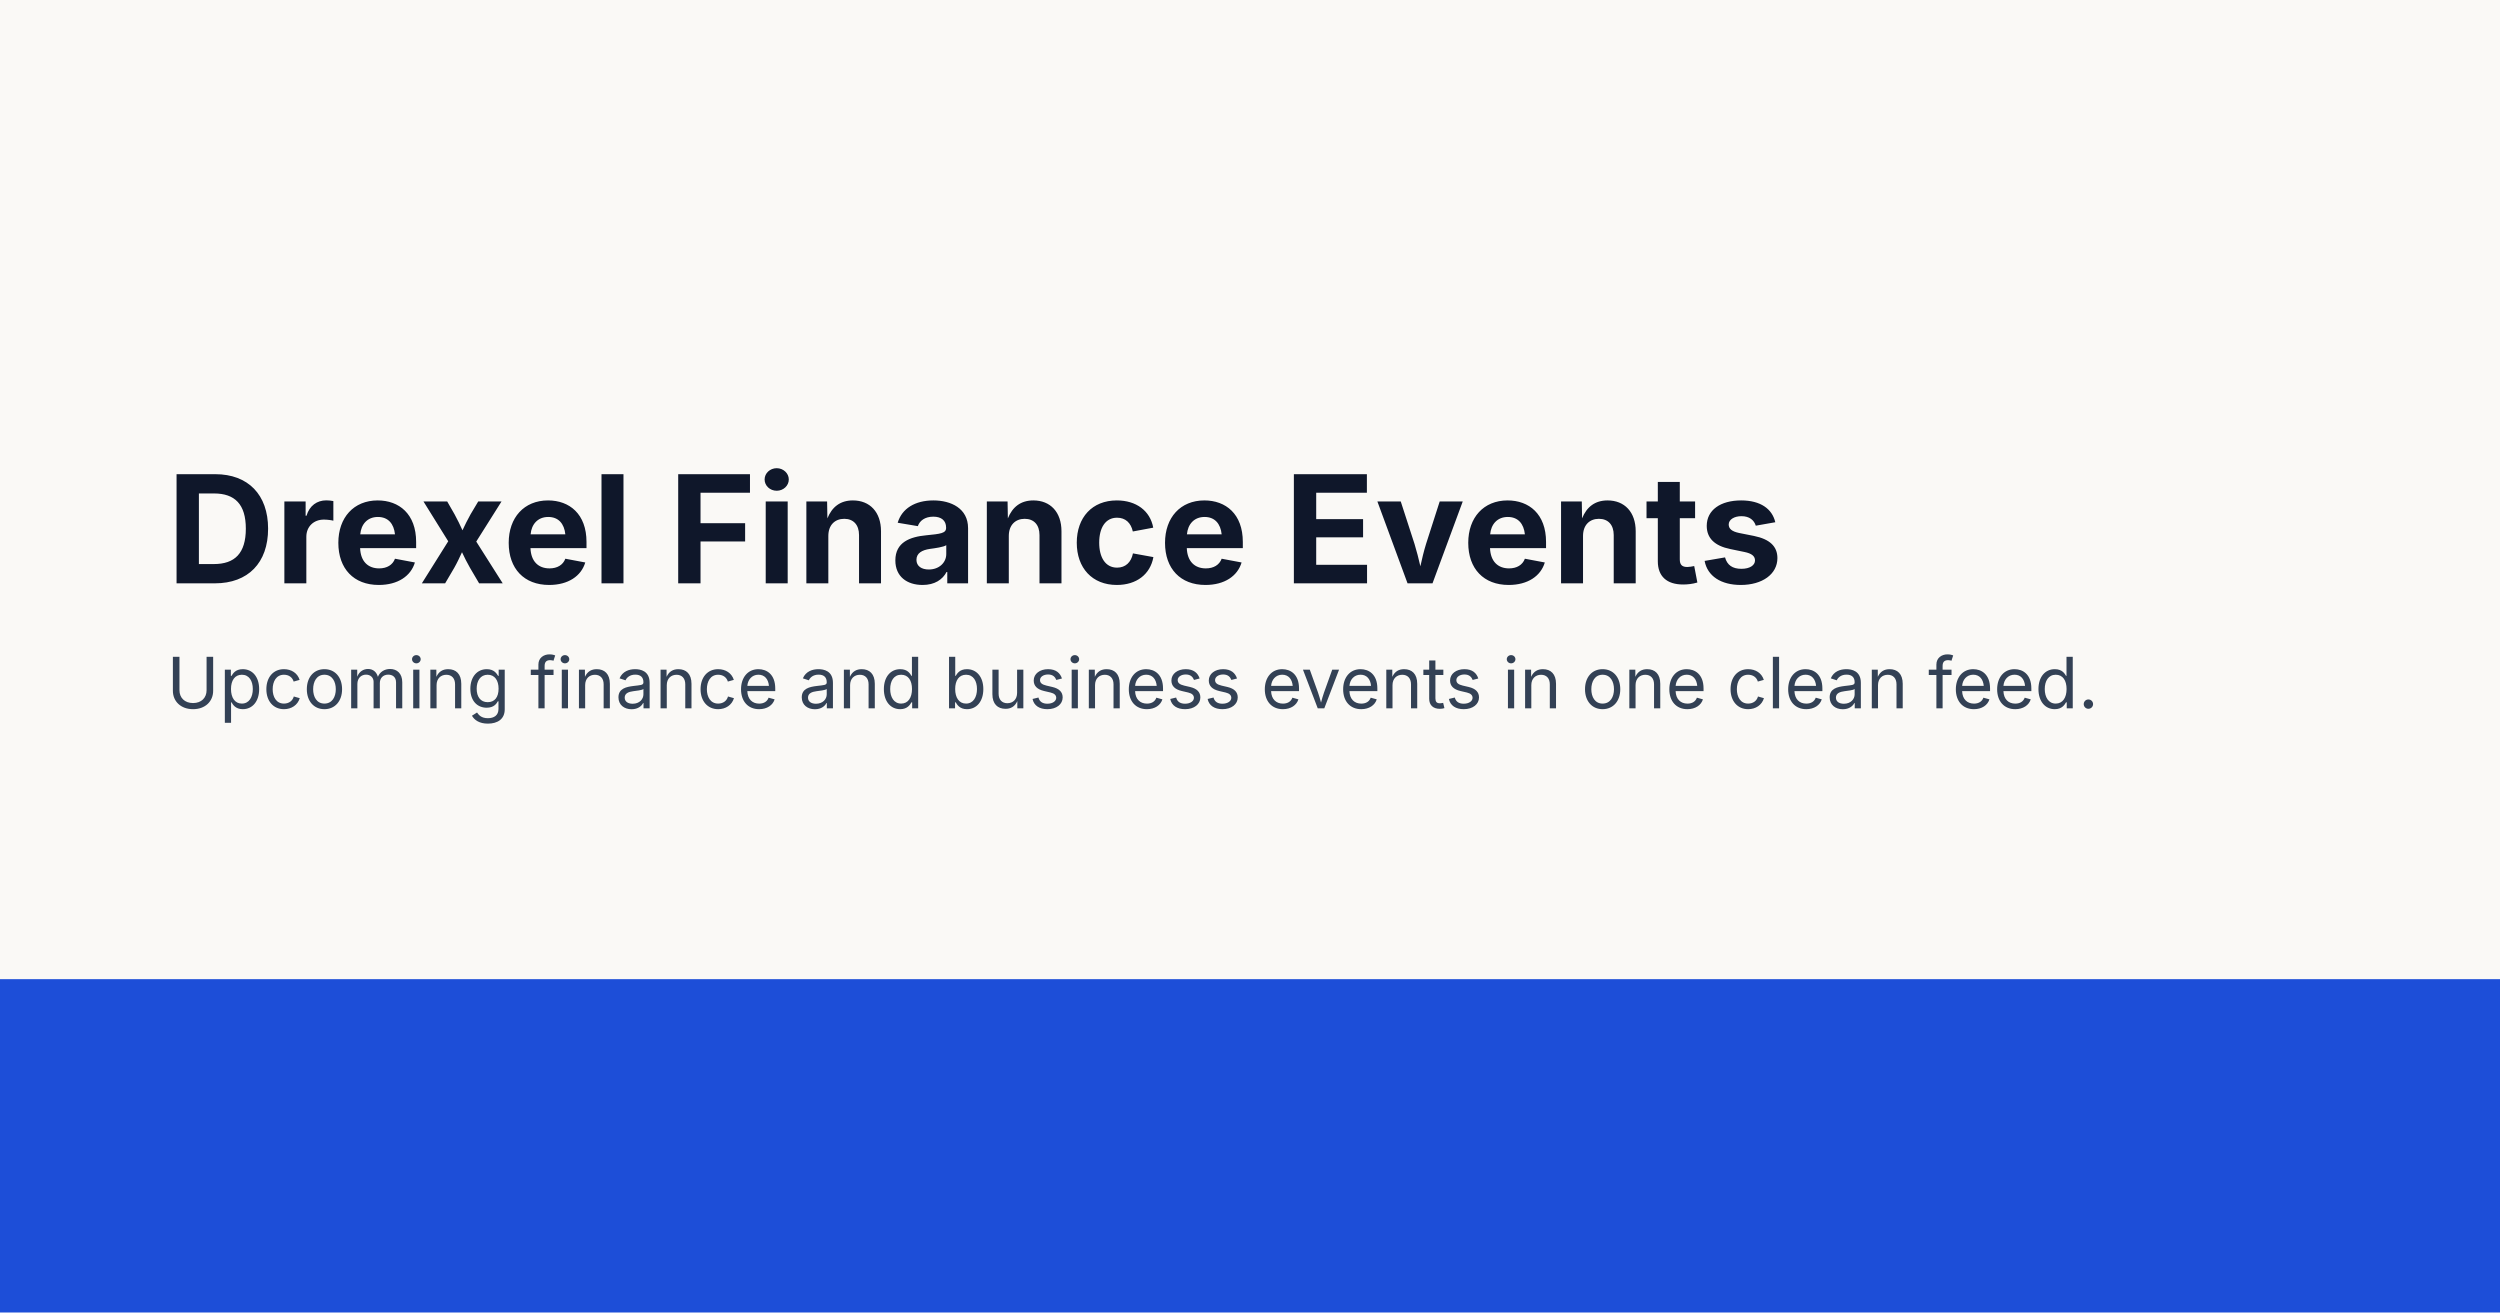
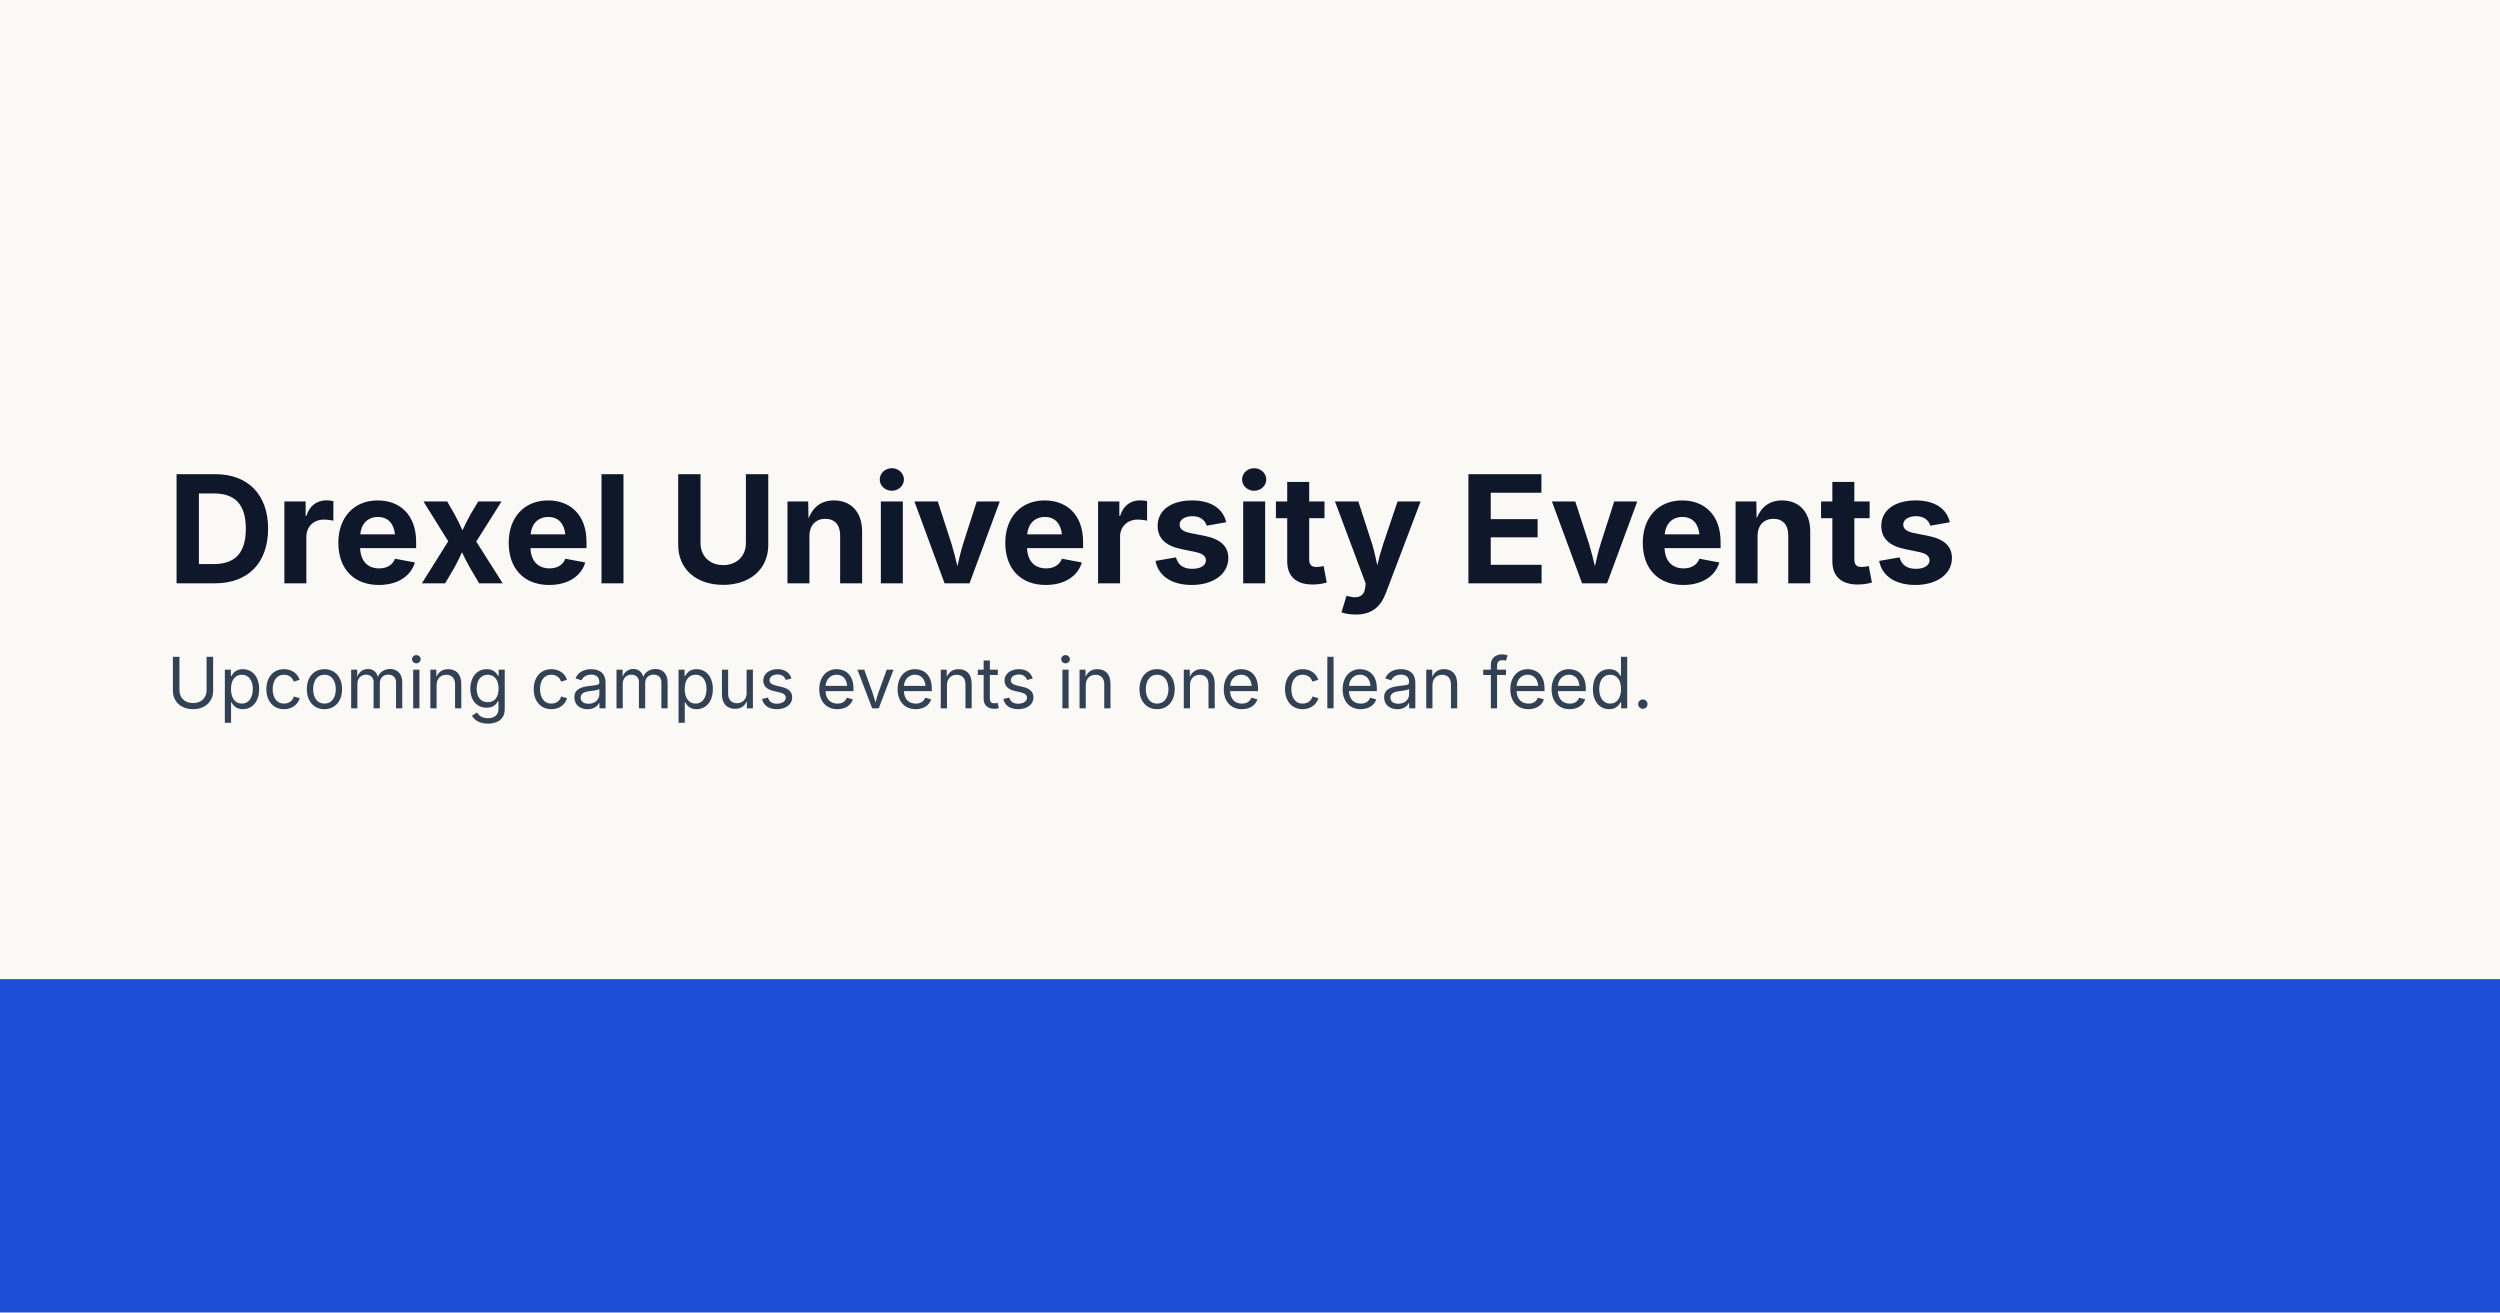
- <svg xmlns="http://www.w3.org/2000/svg" width="1200" height="630" viewBox="0 0 1200 630" role="img" aria-label="Drexel Finance Events">
+ <svg xmlns="http://www.w3.org/2000/svg" width="1200" height="630" viewBox="0 0 1200 630" role="img" aria-label="Drexel University Events">
  <rect width="1200" height="630" fill="#faf9f6" />
  <rect y="470" width="1200" height="160" fill="#1d4ed8" />
-   <text x="80" y="280" fill="#0f172a" font-family="Inter, Arial, sans-serif" font-size="72" font-weight="700">Drexel Finance Events</text>
-   <text x="80" y="340" fill="#334155" font-family="Inter, Arial, sans-serif" font-size="34">Upcoming finance and business events in one clean feed.</text>
+   <text x="80" y="280" fill="#0f172a" font-family="Inter, Arial, sans-serif" font-size="72" font-weight="700">Drexel University Events</text>
+   <text x="80" y="340" fill="#334155" font-family="Inter, Arial, sans-serif" font-size="34">Upcoming campus events in one clean feed.</text>
</svg>
